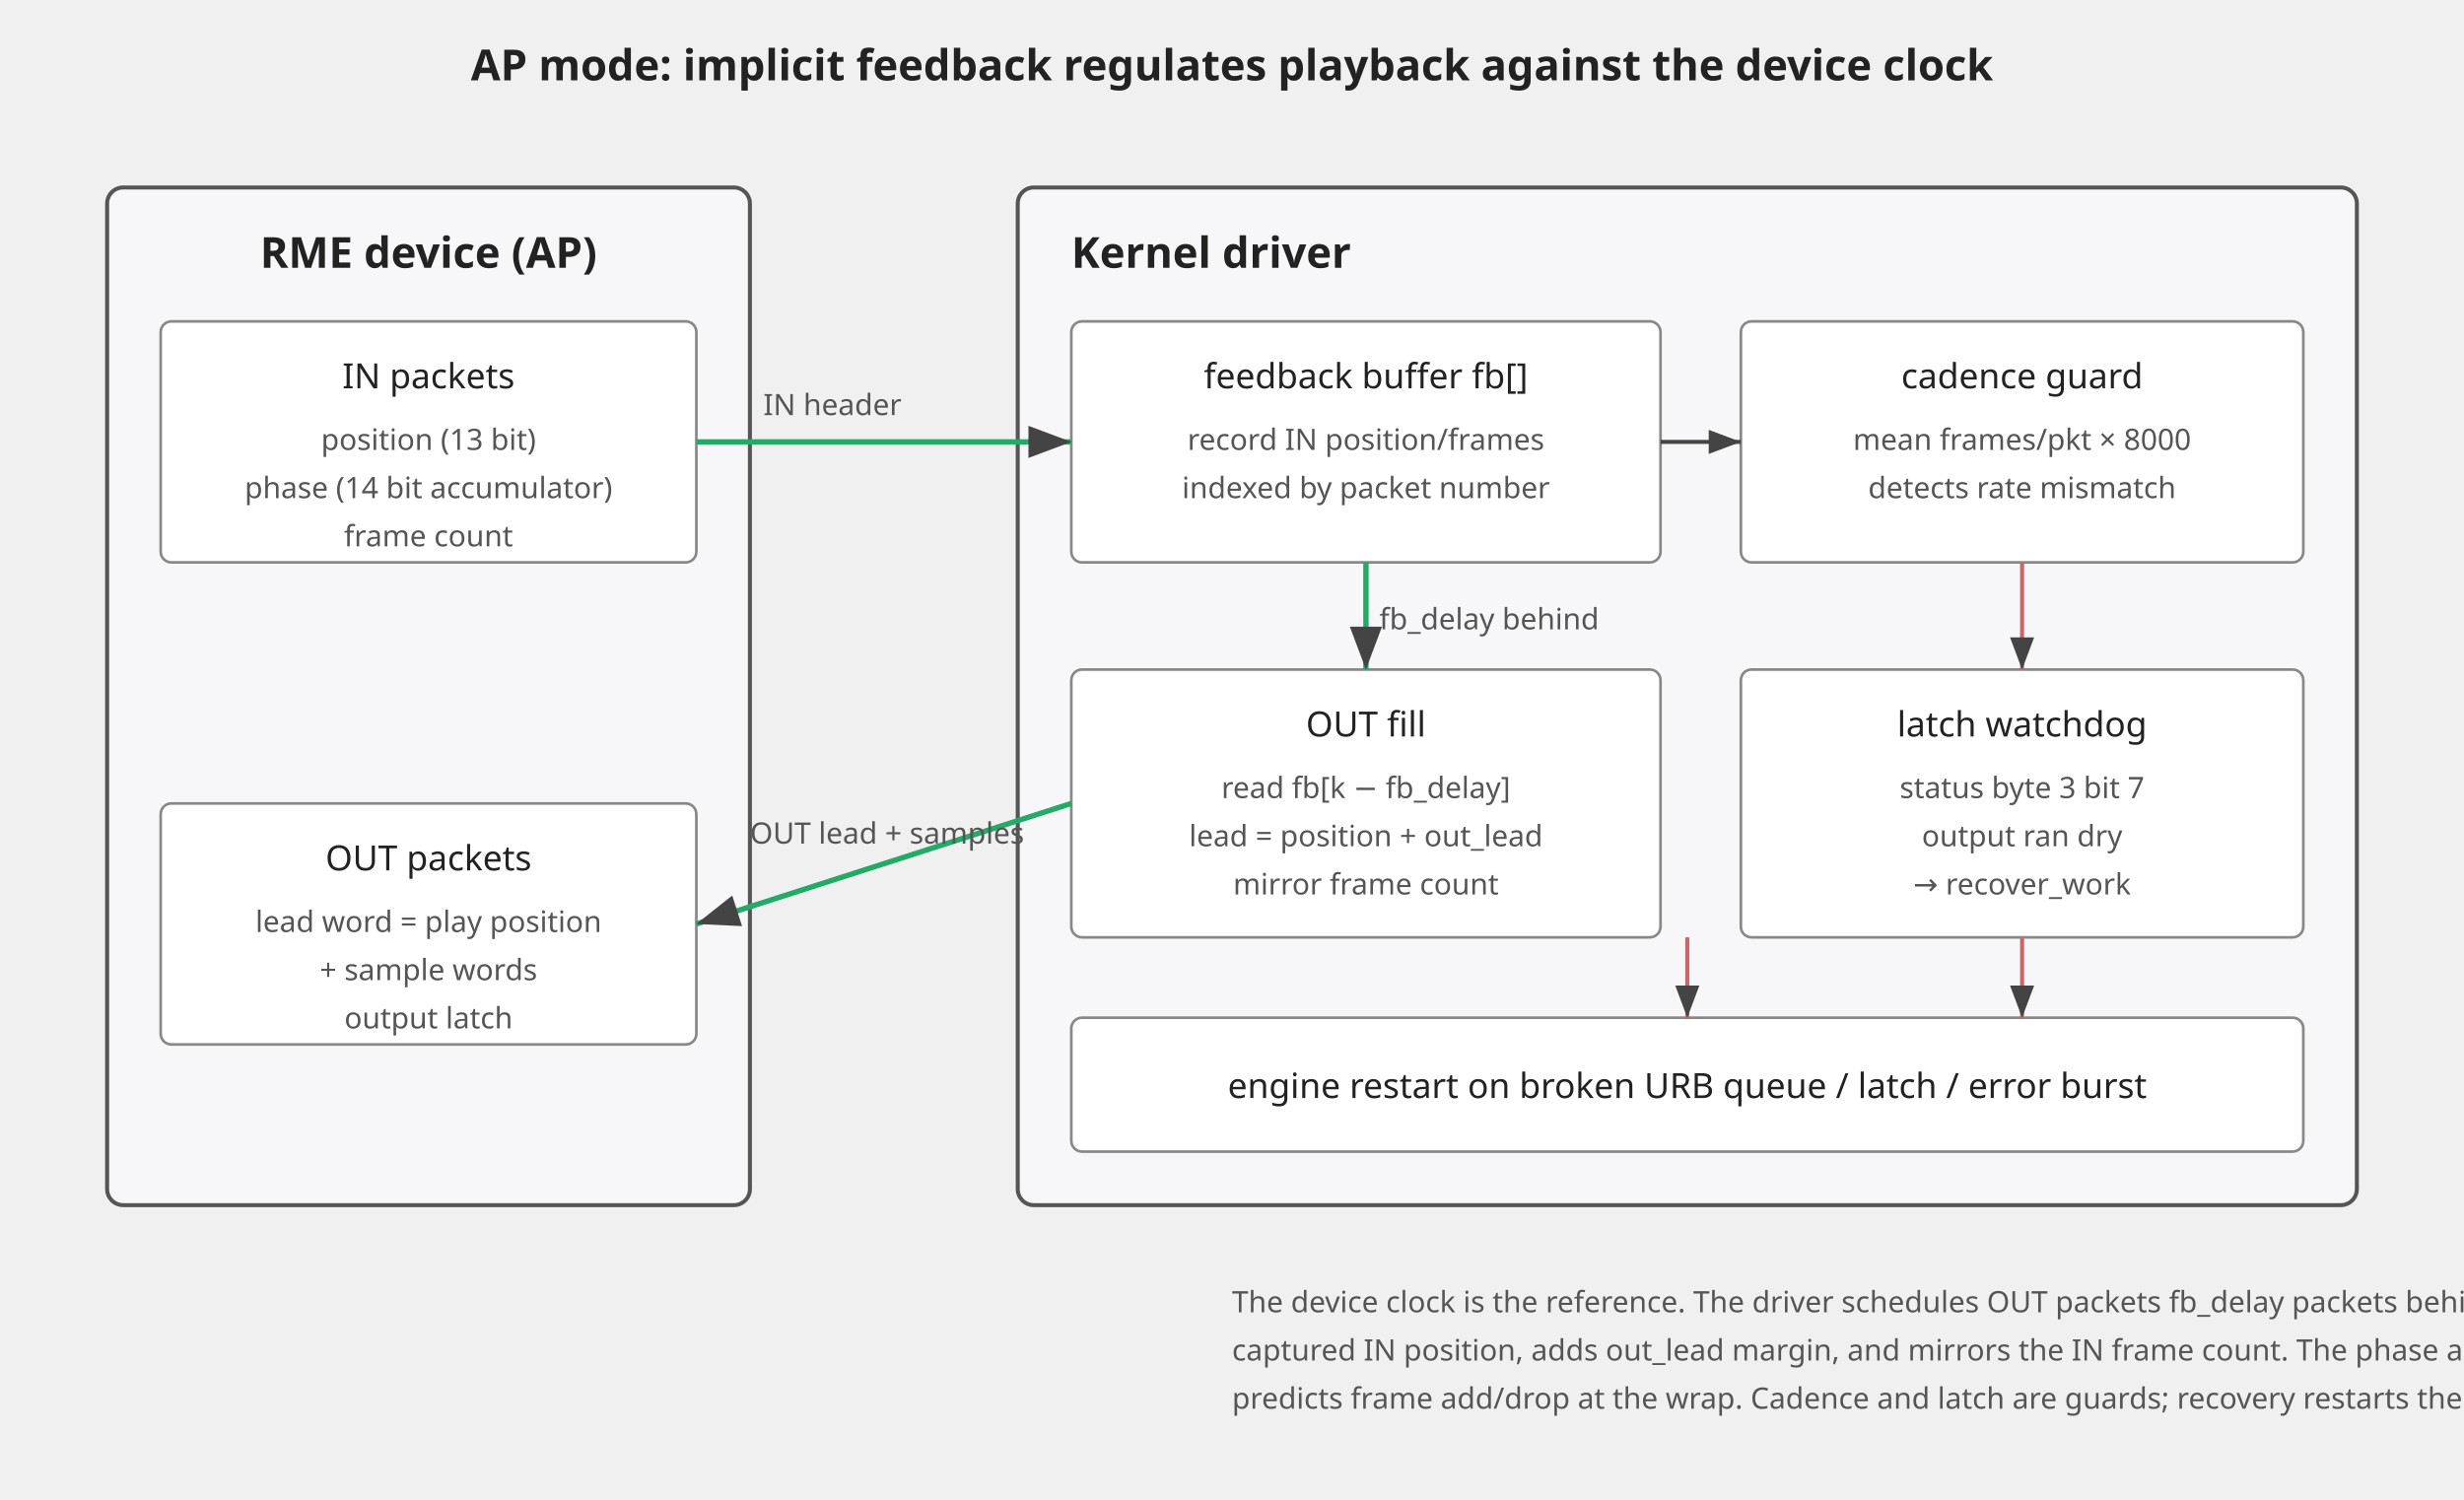
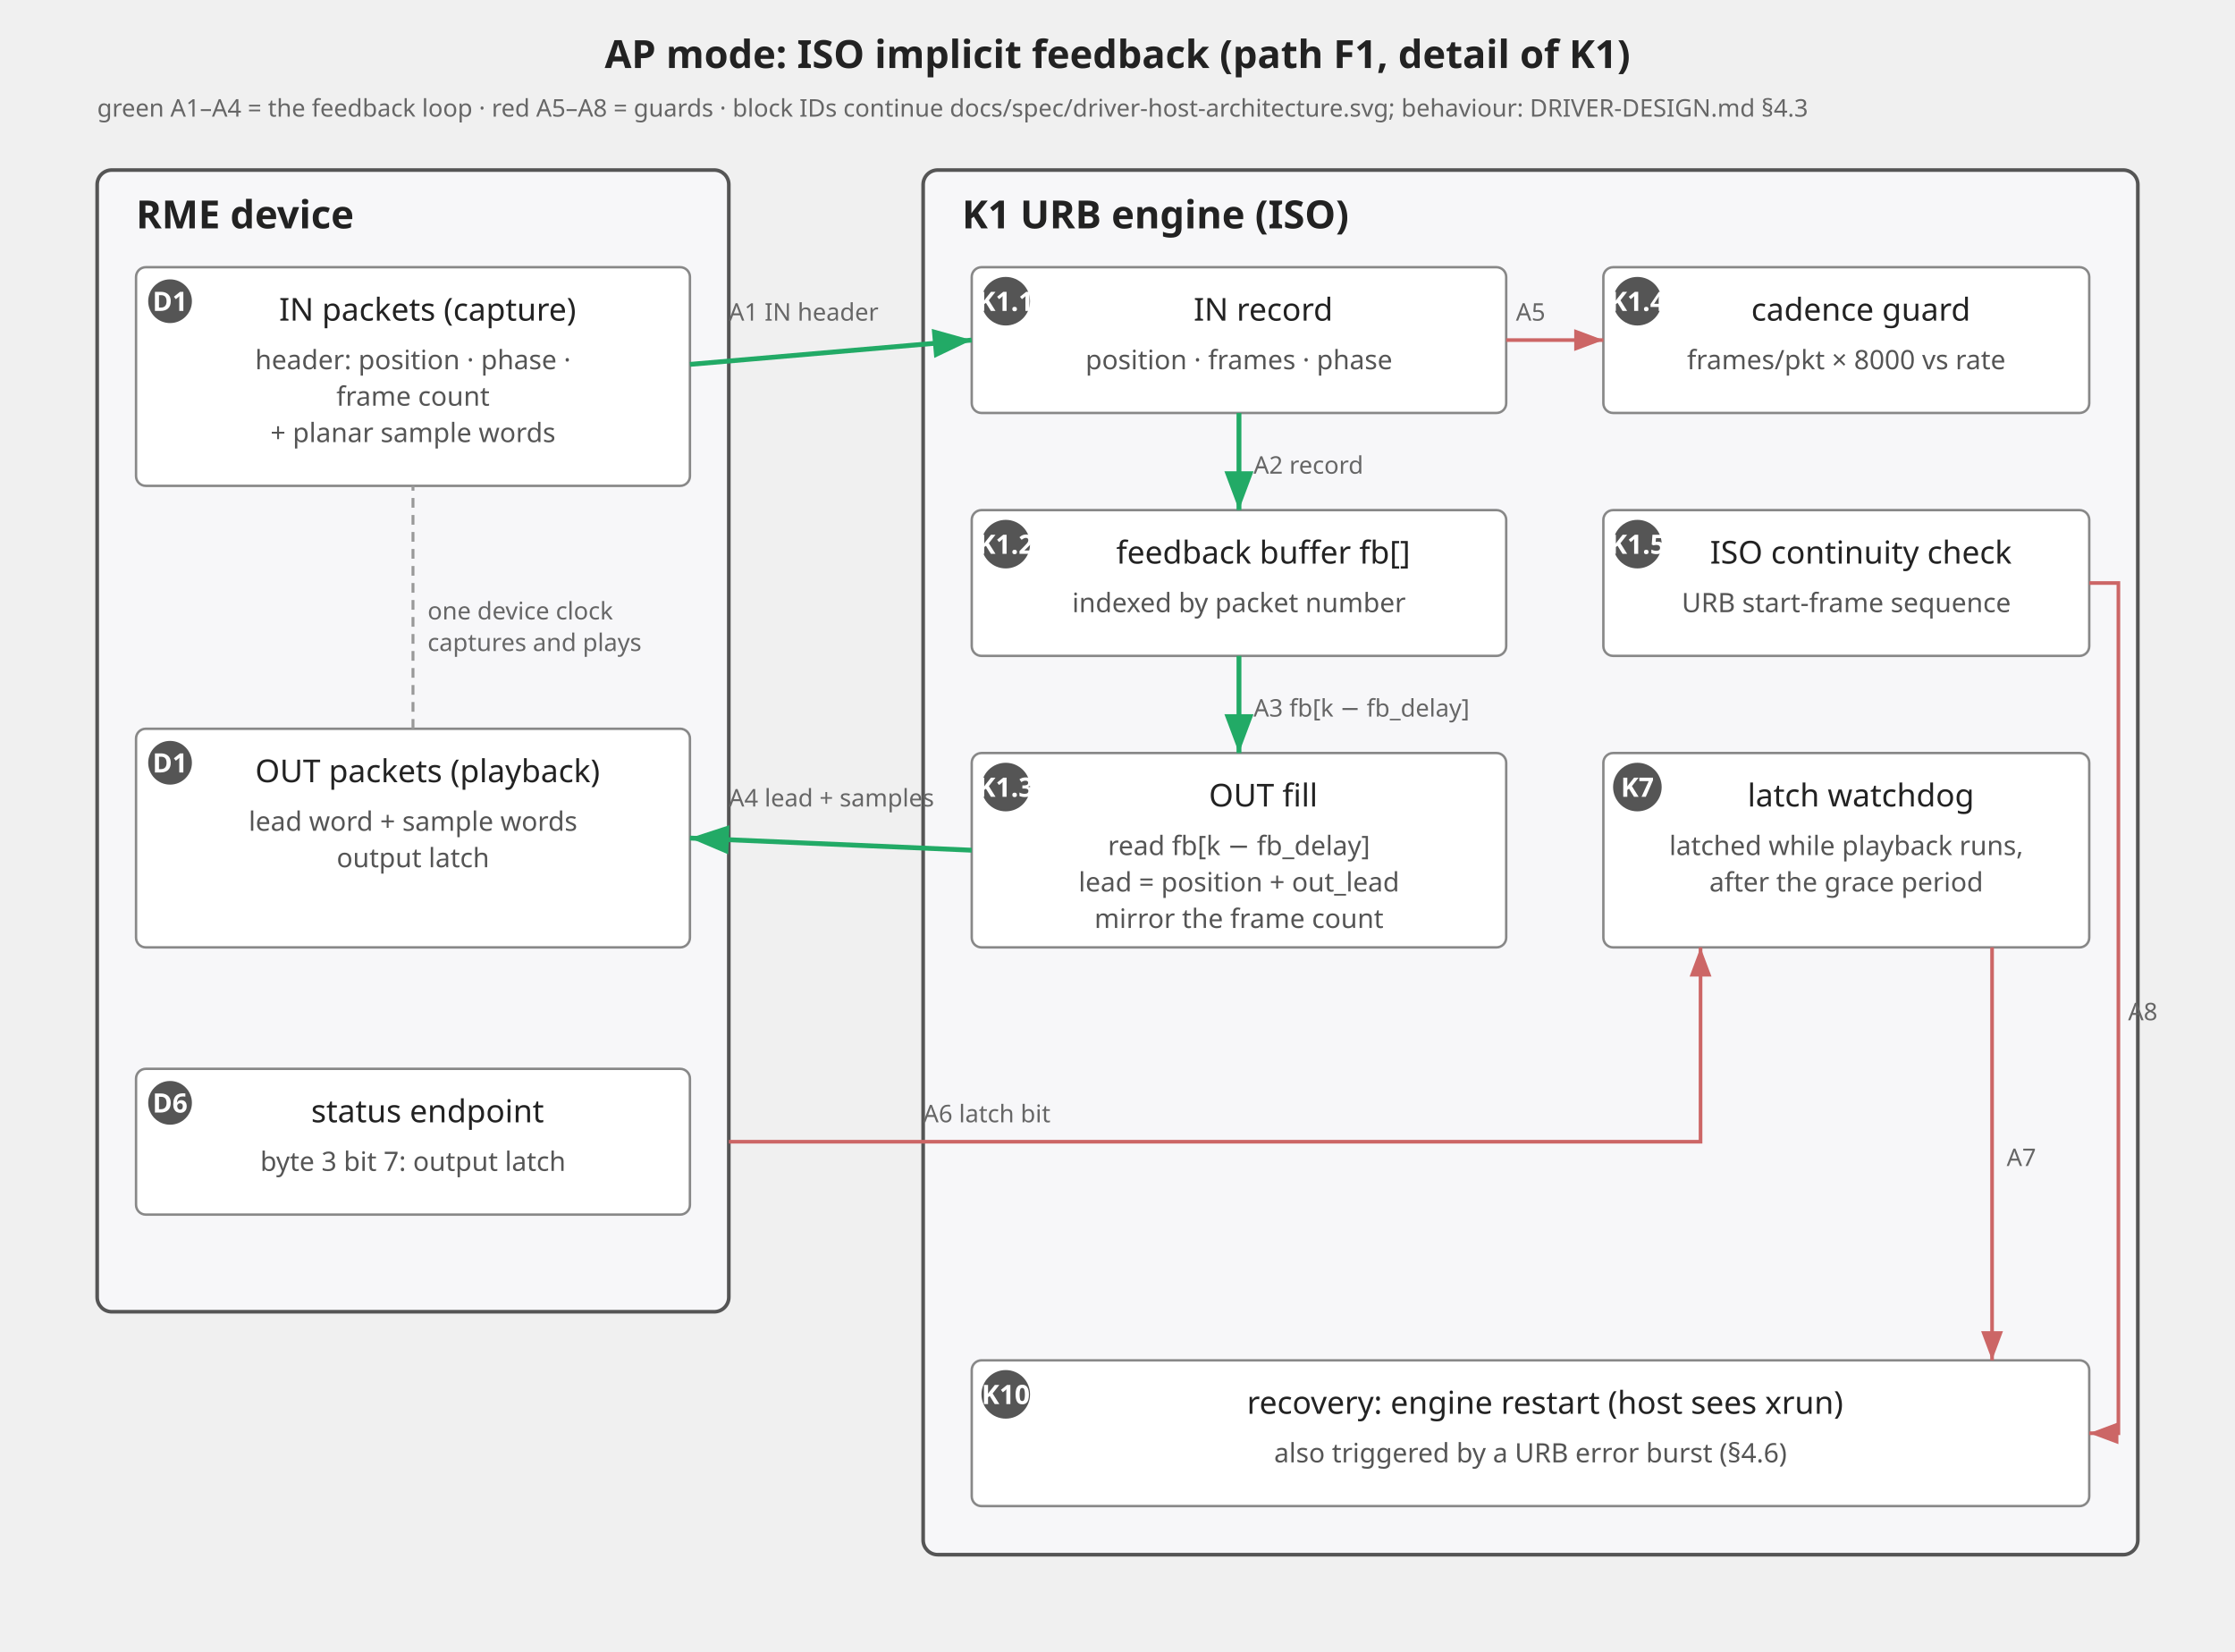
- <svg xmlns="http://www.w3.org/2000/svg" width="920" height="560" viewBox="0 0 920 560" font-family="sans-serif">
+ <svg xmlns="http://www.w3.org/2000/svg" width="920" height="680" viewBox="0 0 920 680" font-family="sans-serif">
  <defs>
    <marker id="arrow" markerWidth="10" markerHeight="10" refX="8" refY="3" orient="auto" markerUnits="strokeWidth">
      <path d="M0,0 L8,3 L0,6 Z" fill="#444" />
+     </marker>
+     <marker id="arrowg" markerWidth="10" markerHeight="10" refX="8" refY="3" orient="auto" markerUnits="strokeWidth">
+       <path d="M0,0 L8,3 L0,6 Z" fill="#2a6" />
+     </marker>
+     <marker id="arrowr" markerWidth="10" markerHeight="10" refX="8" refY="3" orient="auto" markerUnits="strokeWidth">
+       <path d="M0,0 L8,3 L0,6 Z" fill="#c66" />
    </marker>
  </defs>
  <style>
    .box { fill:#f7f7f9; stroke:#555; stroke-width:1.5; }
    .sub { fill:#ffffff; stroke:#888; stroke-width:1; }
    .title { font-size:16px; font-weight:bold; fill:#222; }
    .label { font-size:13px; fill:#222; }
    .small { font-size:11px; fill:#555; }
-     .edge { stroke:#444; stroke-width:1.5; fill:none; marker-end:url(#arrow); }
-     .loop { stroke:#2a6; stroke-width:2; fill:none; marker-end:url(#arrow); }
-     .warn { stroke:#c66; stroke-width:1.5; fill:none; marker-end:url(#arrow); }
+     .tiny { font-size:10px; fill:#666; }
+     .id { font-size:11px; font-weight:bold; fill:#fff; }
+     .loop { stroke:#2a6; stroke-width:2; fill:none; marker-end:url(#arrowg); }
+     .guard { stroke:#c66; stroke-width:1.5; fill:none; marker-end:url(#arrowr); }
+     .clock { stroke:#999; stroke-width:1.2; fill:none; stroke-dasharray:4 3; }
  </style>
-   <text class="title" x="460" y="30" text-anchor="middle">AP mode: implicit feedback regulates playback against the device clock</text>
-   <rect class="box" x="40" y="70" width="240" height="380" rx="6" />
-   <text class="title" x="160" y="100" text-anchor="middle">RME device (AP)</text>
-   <rect class="sub" x="60" y="120" width="200" height="90" rx="4" />
-   <text class="label" x="160" y="145" text-anchor="middle">IN packets</text>
-   <text class="small" x="160" y="168" text-anchor="middle">position (13 bit)</text>
-   <text class="small" x="160" y="186" text-anchor="middle">phase (14 bit accumulator)</text>
-   <text class="small" x="160" y="204" text-anchor="middle">frame count</text>
-   <rect class="sub" x="60" y="300" width="200" height="90" rx="4" />
-   <text class="label" x="160" y="325" text-anchor="middle">OUT packets</text>
-   <text class="small" x="160" y="348" text-anchor="middle">lead word = play position</text>
-   <text class="small" x="160" y="366" text-anchor="middle">+ sample words</text>
-   <text class="small" x="160" y="384" text-anchor="middle">output latch</text>
-   <rect class="box" x="380" y="70" width="500" height="380" rx="6" />
-   <text class="title" x="400" y="100">Kernel driver</text>
-   <rect class="sub" x="400" y="120" width="220" height="90" rx="4" />
-   <text class="label" x="510" y="145" text-anchor="middle">feedback buffer fb[]</text>
-   <text class="small" x="510" y="168" text-anchor="middle">record IN position/frames</text>
-   <text class="small" x="510" y="186" text-anchor="middle">indexed by packet number</text>
-   <rect class="sub" x="650" y="120" width="210" height="90" rx="4" />
-   <text class="label" x="755" y="145" text-anchor="middle">cadence guard</text>
-   <text class="small" x="755" y="168" text-anchor="middle">mean frames/pkt × 8000</text>
-   <text class="small" x="755" y="186" text-anchor="middle">detects rate mismatch</text>
-   <rect class="sub" x="400" y="250" width="220" height="100" rx="4" />
-   <text class="label" x="510" y="275" text-anchor="middle">OUT fill</text>
-   <text class="small" x="510" y="298" text-anchor="middle">read fb[k − fb_delay]</text>
-   <text class="small" x="510" y="316" text-anchor="middle">lead = position + out_lead</text>
-   <text class="small" x="510" y="334" text-anchor="middle">mirror frame count</text>
-   <rect class="sub" x="650" y="250" width="210" height="100" rx="4" />
-   <text class="label" x="755" y="275" text-anchor="middle">latch watchdog</text>
-   <text class="small" x="755" y="298" text-anchor="middle">status byte 3 bit 7</text>
-   <text class="small" x="755" y="316" text-anchor="middle">output ran dry</text>
-   <text class="small" x="755" y="334" text-anchor="middle">→ recover_work</text>
-   <rect class="sub" x="400" y="380" width="460" height="50" rx="4" />
-   <text class="label" x="630" y="410" text-anchor="middle">engine restart on broken URB queue / latch / error burst</text>
-   <path class="loop" d="M260,165 L400,165" />
-   <text class="small" x="285" y="155">IN header</text>
-   <path class="loop" d="M510,210 L510,250" />
-   <text class="small" x="515" y="235">fb_delay behind</text>
-   <path class="loop" d="M400,300 L260,345" />
-   <text class="small" x="280" y="315">OUT lead + samples</text>
-   <path class="edge" d="M620,165 L650,165" />
-   <path class="warn" d="M755,210 L755,250" />
-   <path class="warn" d="M755,350 L755,380" />
-   <path class="warn" d="M630,350 L630,380" />
-   <text class="small" x="460" y="490">The device clock is the reference. The driver schedules OUT packets fb_delay packets behind the</text>
-   <text class="small" x="460" y="508">captured IN position, adds out_lead margin, and mirrors the IN frame count. The phase accumulator</text>
-   <text class="small" x="460" y="526">predicts frame add/drop at the wrap. Cadence and latch are guards; recovery restarts the engine.</text>
+   <text class="title" x="460" y="28" text-anchor="middle">AP mode: ISO implicit feedback (path F1, detail of K1)</text>
+   <text class="tiny" x="40" y="48">green A1–A4 = the feedback loop · red A5–A8 = guards · block IDs continue docs/spec/driver-host-architecture.svg; behaviour: DRIVER-DESIGN.md §4.3</text>
+   <rect class="box" x="40" y="70" width="260" height="470" rx="6" />
+   <text class="title" x="56" y="94">RME device</text>
+   <rect class="sub" x="56" y="110" width="228" height="90" rx="4" />
+   <circle cx="70" cy="124" r="9" fill="#555" />
+   <text class="id" x="70" y="128" text-anchor="middle">D1</text>
+   <text class="label" x="176" y="132" text-anchor="middle">IN packets (capture)</text>
+   <text class="small" x="170" y="152" text-anchor="middle">header: position · phase ·</text>
+   <text class="small" x="170" y="167" text-anchor="middle">frame count</text>
+   <text class="small" x="170" y="182" text-anchor="middle">+ planar sample words</text>
+   <rect class="sub" x="56" y="300" width="228" height="90" rx="4" />
+   <circle cx="70" cy="314" r="9" fill="#555" />
+   <text class="id" x="70" y="318" text-anchor="middle">D1</text>
+   <text class="label" x="176" y="322" text-anchor="middle">OUT packets (playback)</text>
+   <text class="small" x="170" y="342" text-anchor="middle">lead word + sample words</text>
+   <text class="small" x="170" y="357" text-anchor="middle">output latch</text>
+   <path class="clock" d="M170,300 L170,200" />
+   <text class="tiny" x="176" y="255">one device clock</text>
+   <text class="tiny" x="176" y="268">captures and plays</text>
+   <rect class="sub" x="56" y="440" width="228" height="60" rx="4" />
+   <circle cx="70" cy="454" r="9" fill="#555" />
+   <text class="id" x="70" y="458" text-anchor="middle">D6</text>
+   <text class="label" x="176" y="462" text-anchor="middle">status endpoint</text>
+   <text class="small" x="170" y="482" text-anchor="middle">byte 3 bit 7: output latch</text>
+   <rect class="box" x="380" y="70" width="500" height="570" rx="6" />
+   <text class="title" x="396" y="94">K1 URB engine (ISO)</text>
+   <rect class="sub" x="400" y="110" width="220" height="60" rx="4" />
+   <circle cx="414" cy="124" r="10" fill="#555" />
+   <text class="id" x="414" y="128" text-anchor="middle">K1.1</text>
+   <text class="label" x="520" y="132" text-anchor="middle">IN record</text>
+   <text class="small" x="510" y="152" text-anchor="middle">position · frames · phase</text>
+   <rect class="sub" x="400" y="210" width="220" height="60" rx="4" />
+   <circle cx="414" cy="224" r="10" fill="#555" />
+   <text class="id" x="414" y="228" text-anchor="middle">K1.2</text>
+   <text class="label" x="520" y="232" text-anchor="middle">feedback buffer fb[]</text>
+   <text class="small" x="510" y="252" text-anchor="middle">indexed by packet number</text>
+   <rect class="sub" x="400" y="310" width="220" height="80" rx="4" />
+   <circle cx="414" cy="324" r="10" fill="#555" />
+   <text class="id" x="414" y="328" text-anchor="middle">K1.3</text>
+   <text class="label" x="520" y="332" text-anchor="middle">OUT fill</text>
+   <text class="small" x="510" y="352" text-anchor="middle">read fb[k − fb_delay]</text>
+   <text class="small" x="510" y="367" text-anchor="middle">lead = position + out_lead</text>
+   <text class="small" x="510" y="382" text-anchor="middle">mirror the frame count</text>
+   <rect class="sub" x="660" y="110" width="200" height="60" rx="4" />
+   <circle cx="674" cy="124" r="10" fill="#555" />
+   <text class="id" x="674" y="128" text-anchor="middle">K1.4</text>
+   <text class="label" x="766" y="132" text-anchor="middle">cadence guard</text>
+   <text class="small" x="760" y="152" text-anchor="middle">frames/pkt × 8000 vs rate</text>
+   <rect class="sub" x="660" y="210" width="200" height="60" rx="4" />
+   <circle cx="674" cy="224" r="10" fill="#555" />
+   <text class="id" x="674" y="228" text-anchor="middle">K1.5</text>
+   <text class="label" x="766" y="232" text-anchor="middle">ISO continuity check</text>
+   <text class="small" x="760" y="252" text-anchor="middle">URB start-frame sequence</text>
+   <rect class="sub" x="660" y="310" width="200" height="80" rx="4" />
+   <circle cx="674" cy="324" r="10" fill="#555" />
+   <text class="id" x="674" y="328" text-anchor="middle">K7</text>
+   <text class="label" x="766" y="332" text-anchor="middle">latch watchdog</text>
+   <text class="small" x="760" y="352" text-anchor="middle">latched while playback runs,</text>
+   <text class="small" x="760" y="367" text-anchor="middle">after the grace period</text>
+   <rect class="sub" x="400" y="560" width="460" height="60" rx="4" />
+   <circle cx="414" cy="574" r="10" fill="#555" />
+   <text class="id" x="414" y="578" text-anchor="middle">K10</text>
+   <text class="label" x="636" y="582" text-anchor="middle">recovery: engine restart (host sees xrun)</text>
+   <text class="small" x="630" y="602" text-anchor="middle">also triggered by a URB error burst (§4.6)</text>
+   <path class="loop" d="M284,150 L400,140" />
+   <text class="tiny" x="300" y="132">A1 IN header</text>
+   <path class="loop" d="M510,170 L510,210" />
+   <text class="tiny" x="516" y="195">A2 record</text>
+   <path class="loop" d="M510,270 L510,310" />
+   <text class="tiny" x="516" y="295">A3 fb[k − fb_delay]</text>
+   <path class="loop" d="M400,350 L284,345" />
+   <text class="tiny" x="300" y="332">A4 lead + samples</text>
+   <path class="guard" d="M620,140 L660,140" />
+   <text class="tiny" x="624" y="132">A5</text>
+   <path class="guard" d="M300,470 L700,470 L700,390" />
+   <text class="tiny" x="380" y="462">A6 latch bit</text>
+   <path class="guard" d="M820,390 L820,560" />
+   <text class="tiny" x="826" y="480">A7</text>
+   <path class="guard" d="M860,240 L872,240 L872,590 L860,590" />
+   <text class="tiny" x="876" y="420">A8</text>
</svg>
